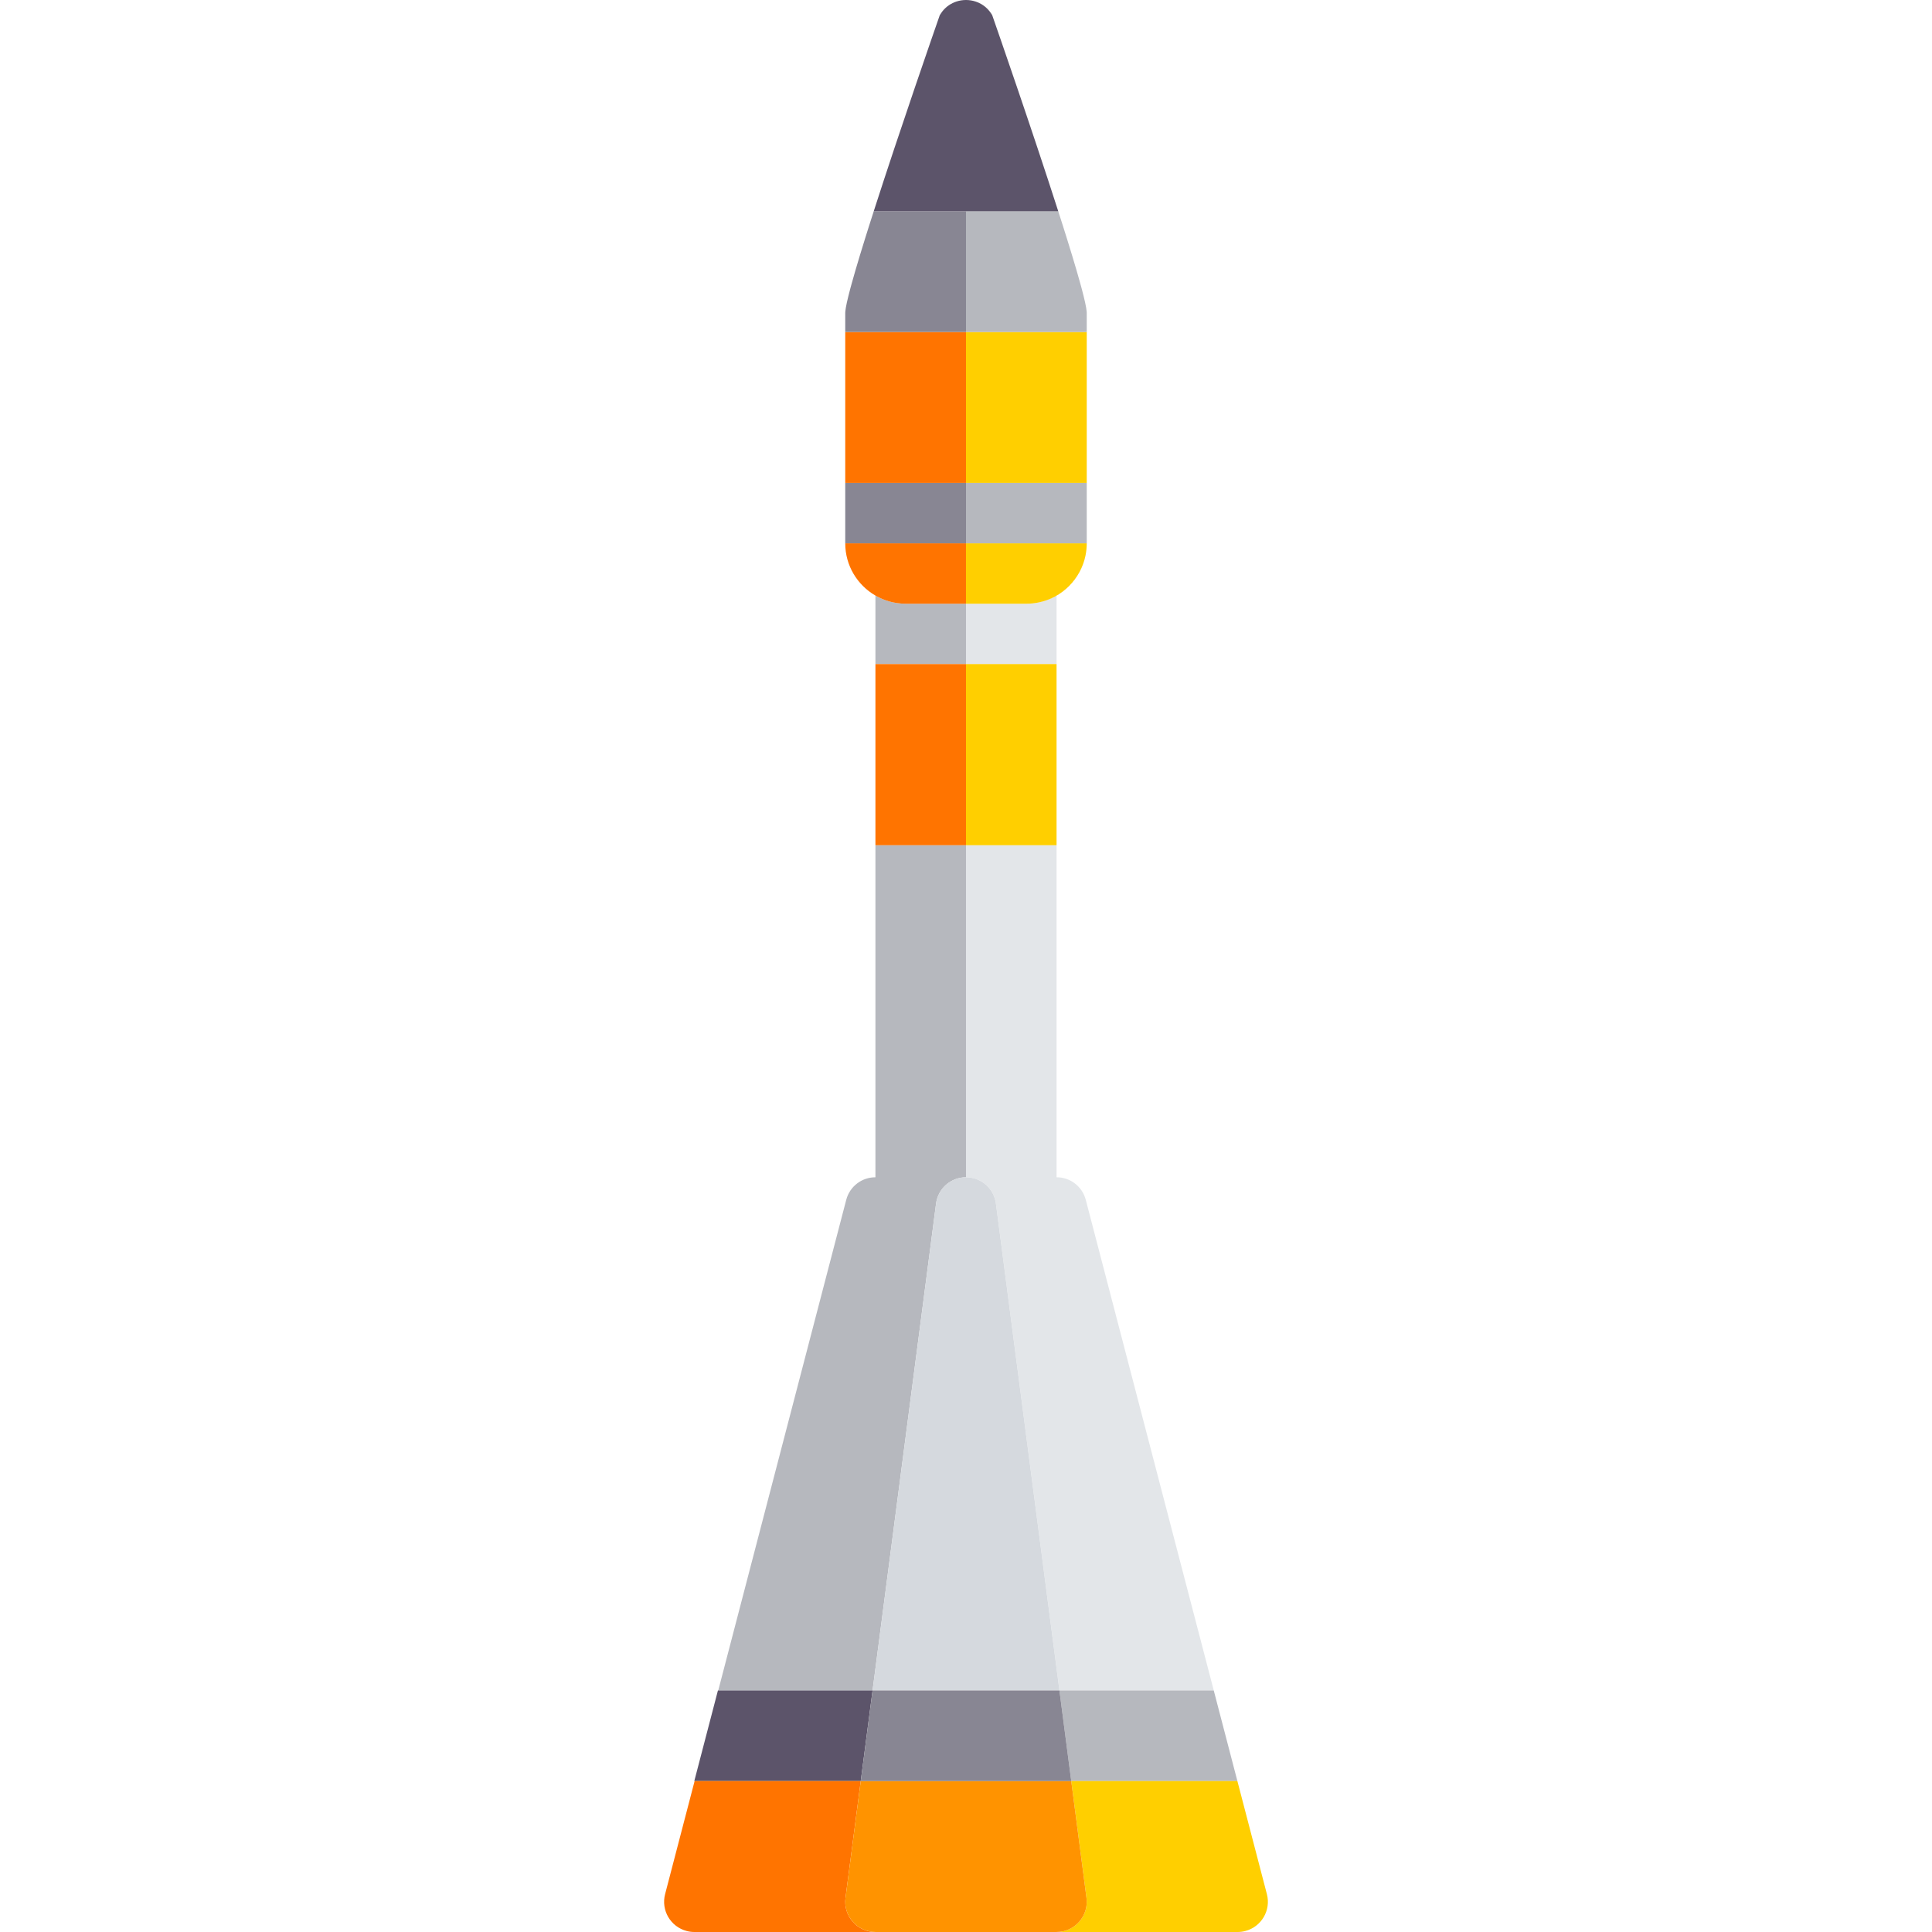
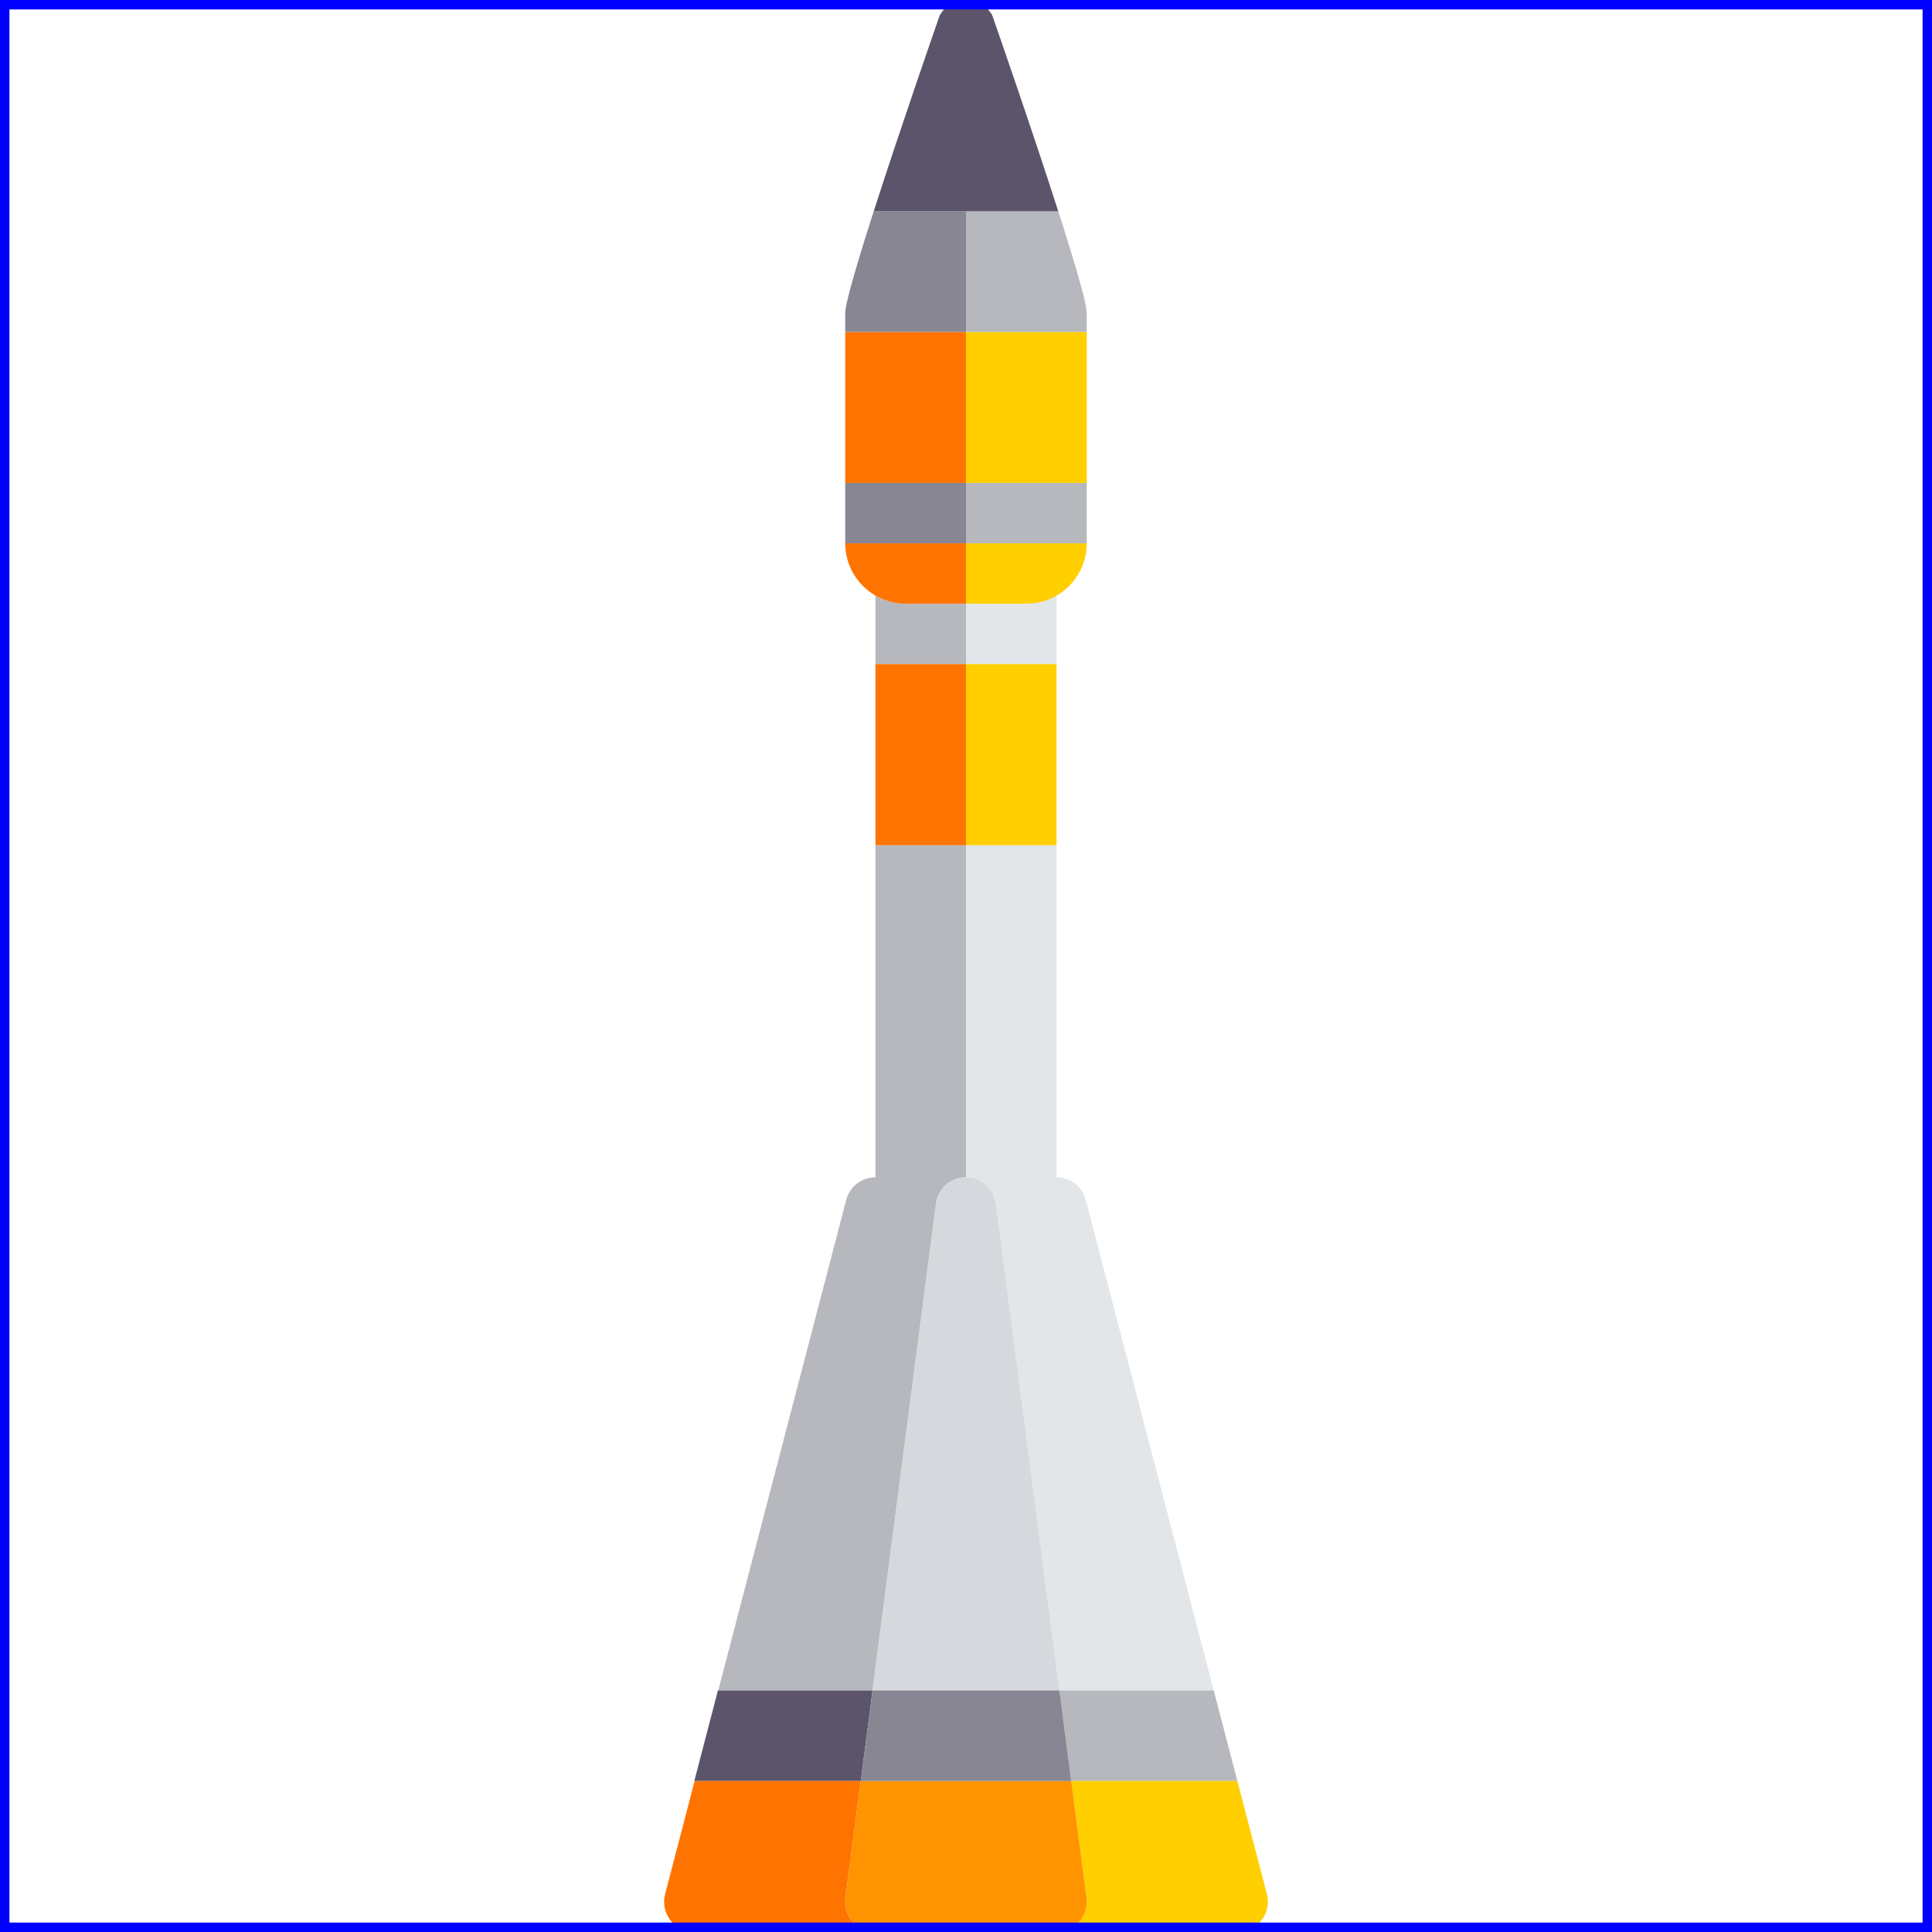
<svg xmlns="http://www.w3.org/2000/svg" version="1.1" id="Capa_1" x="0px" y="0px" viewBox="0 0 511.988 511.988" style="enable-background:new 0 0 511.988 511.988;" xml:space="preserve">
  <g>
    <path style="fill:#B6B8BE;" d="M248.062,318.949c0.516-3.984,3.914-6.965,7.93-6.965v-88h-24v88.003   c-3.601-0.019-6.81,2.42-7.738,5.978l-33.918,130.02h40.896L248.062,318.949z" />
    <path style="fill:#E3E6E9;" d="M271.992,159.984h-16v16h24v-18.158c-1.464,0.848-3.066,1.483-4.776,1.833   C274.175,159.872,273.097,159.984,271.992,159.984z" />
    <path style="fill:#E3E6E9;" d="M255.992,311.984c4.016,0,7.414,2.98,7.93,6.965l16.831,129.035h40.9l3.197,12.252l-37.114-142.272   c-0.929-3.559-4.14-5.998-7.742-5.978v-88.003h-24V311.984z" />
    <path style="fill:#B6B8BE;" d="M255.992,159.984h-16c-2.918,0-5.645-0.794-8-2.158v18.158h24V159.984z" />
    <polygon style="fill:#B6B8BE;" points="280.752,447.984 283.883,471.984 327.913,471.984 324.849,460.237 321.652,447.984  " />
-     <polygon style="fill:#5C546A;" points="228.101,471.984 231.232,447.984 190.336,447.984 190.253,447.984 183.992,471.984    184.075,471.984  " />
+     <polygon style="fill:#5C546A;" points="228.101,471.984 231.232,447.984 190.336,447.984 190.253,447.984 183.992,471.984   184.075,471.984  " />
    <path style="fill:#FFCF00;" d="M335.734,501.964l-7.821-29.98h-44.031l4.039,30.965c0.305,2.285-0.398,4.582-1.922,6.313   c-1.516,1.73-3.703,2.723-6.008,2.723c4.422,0,44.445,0.004,47.992,0.004c0.672,0,1.352-0.086,2.023-0.262   C334.289,510.609,336.851,506.238,335.734,501.964z" />
    <path style="fill:#FF7400;" d="M225.984,509.261c-1.523-1.73-2.227-4.027-1.922-6.313l4.039-30.965h-44.027l-7.821,29.98   c-1.117,4.273,1.445,8.645,5.727,9.762c0.672,0.176,1.352,0.262,2.023,0.262c3.546,0,43.551-0.004,47.988-0.004   C229.687,511.984,227.5,510.992,225.984,509.261z" />
    <path style="fill:#FF7400;" d="M275.216,159.659c1.71-0.35,3.312-0.985,4.776-1.833c3.886-2.251,6.746-6.078,7.675-10.617   C286.388,153.458,281.466,158.38,275.216,159.659z" />
    <path style="fill:#FF7400;" d="M282.679,63.032c0.98,3.142,1.872,6.072,2.632,8.678C284.55,69.104,283.659,66.174,282.679,63.032z" />
    <path style="fill:#FF7400;" d="M285.311,71.71c0.38,1.303,0.728,2.525,1.037,3.653C286.038,74.235,285.691,73.013,285.311,71.71z" />
    <path style="fill:#FF7400;" d="M286.645,76.458c0.189,0.708,0.361,1.372,0.513,1.988C287.006,77.83,286.834,77.166,286.645,76.458z   " />
    <path style="fill:#FF7400;" d="M276.638,44.313c0.585,1.77,1.166,3.538,1.739,5.291C277.804,47.852,277.223,46.083,276.638,44.313z   " />
    <path style="fill:#FF7400;" d="M281.67,59.825c0.345,1.09,0.682,2.161,1.009,3.208C282.352,61.985,282.015,60.915,281.67,59.825z" />
    <path style="fill:#FF7400;" d="M278.377,49.604c1.146,3.506,2.257,6.95,3.293,10.22C280.634,56.555,279.523,53.11,278.377,49.604z" />
    <rect x="223.992" y="87.984" style="fill:#FF7400;" width="32" height="40" />
    <path style="fill:#FF7400;" d="M248.938,4.324c0.068-0.196,0.108-0.309,0.108-0.309c0.128-0.225,0.276-0.427,0.421-0.633   c-0.144,0.206-0.292,0.408-0.421,0.633c0,0-7.071,20.241-13.7,40.298c6.116-18.504,12.604-37.153,13.572-39.932   C248.925,4.361,248.932,4.343,248.938,4.324z" />
    <path style="fill:#FF7400;" d="M263.046,4.324c0.006,0.019,0.013,0.037,0.02,0.057c0.969,2.779,7.457,21.428,13.573,39.932   c-6.629-20.058-13.7-40.298-13.7-40.298c-0.048-0.084-0.107-0.156-0.158-0.238c0.051,0.082,0.11,0.153,0.158,0.238   C262.938,4.015,262.977,4.128,263.046,4.324z" />
    <path style="fill:#FF7400;" d="M287.992,143.984c0,1.104-0.112,2.183-0.325,3.225C287.88,146.167,287.992,145.089,287.992,143.984z   " />
    <path style="fill:#FF7400;" d="M287.832,81.524c0.07,0.405,0.118,0.753,0.142,1.041C287.95,82.278,287.902,81.93,287.832,81.524z" />
    <path style="fill:#FF7400;" d="M225.636,75.363c0.31-1.127,0.657-2.35,1.037-3.653C226.293,73.013,225.945,74.235,225.636,75.363z" />
    <path style="fill:#FF7400;" d="M224.826,78.446c0.153-0.616,0.324-1.28,0.513-1.988C225.15,77.166,224.978,77.83,224.826,78.446z" />
    <path style="fill:#FF7400;" d="M224.01,82.565c0.024-0.288,0.072-0.636,0.142-1.041C224.082,81.93,224.034,82.278,224.01,82.565z" />
    <path style="fill:#FF7400;" d="M229.305,63.032c0.327-1.047,0.664-2.118,1.009-3.208C229.969,60.915,229.632,61.985,229.305,63.032   z" />
    <path style="fill:#FF7400;" d="M226.673,71.71c0.76-2.606,1.651-5.536,2.632-8.678C228.325,66.174,227.433,69.104,226.673,71.71z" />
    <path style="fill:#FF7400;" d="M233.607,49.604c0.573-1.753,1.154-3.521,1.739-5.291C234.761,46.083,234.18,47.852,233.607,49.604z   " />
    <path style="fill:#FF7400;" d="M230.314,59.825c1.036-3.27,2.147-6.714,3.293-10.22C232.461,53.11,231.35,56.555,230.314,59.825z" />
    <path style="fill:#FF7400;" d="M271.992,159.984c1.104,0,2.183-0.112,3.224-0.325C274.175,159.872,273.097,159.984,271.992,159.984   z" />
    <path style="fill:#FF7400;" d="M255.992,159.984v-8v-8h-32c0,5.918,3.222,11.074,8,13.842c2.355,1.364,5.082,2.158,8,2.158H255.992   z" />
    <path style="fill:#D5D9DE;" d="M263.922,318.949c-0.516-3.984-3.914-6.965-7.93-6.965s-7.414,2.98-7.93,6.965l-16.831,129.035   l-3.13,24l-4.039,30.965l4.039-30.965l3.13-24h4.435h40.573h4.513l3.13,24l4.039,30.965l-4.039-30.965l-3.13-24L263.922,318.949z" />
    <path style="fill:#FF9300;" d="M286,509.261c1.523-1.73,2.226-4.027,1.922-6.313l-4.039-30.965h-11.672h-0.219h-31.996h-0.301   h-11.593l-4.039,30.965c-0.305,2.285,0.398,4.582,1.922,6.313c1.516,1.73,3.703,2.723,6.008,2.723c0.001,0,0.003,0,0.004,0h47.996   C282.297,511.984,284.484,510.992,286,509.261z" />
    <rect x="231.992" y="175.984" style="fill:#FF7400;" width="24" height="48" />
    <rect x="255.992" y="175.984" style="fill:#FFCF00;" width="24" height="48" />
-     <polygon style="fill:#888693;" points="276.239,447.984 235.666,447.984 231.232,447.984 228.101,471.984 239.695,471.984    239.996,471.984 271.992,471.984 272.211,471.984 283.883,471.984 280.752,447.984  " />
+     <polygon style="fill:#888693;" points="276.239,447.984 235.666,447.984 231.232,447.984 228.101,471.984 239.695,471.984   239.996,471.984 271.992,471.984 272.211,471.984 283.883,471.984 280.752,447.984  " />
    <path style="fill:#FFCF00;" d="M262.215,2.963c0.26,0.326,0.506,0.672,0.723,1.052c-0.048-0.084-0.107-0.156-0.158-0.238   c-0.753-1.22-1.746-2.156-2.876-2.786C260.769,1.474,261.554,2.136,262.215,2.963z" />
    <rect x="255.992" y="87.984" style="fill:#FFCF00;" width="32" height="40" />
    <path style="fill:#FFCF00;" d="M255.992,151.984v8h16c1.104,0,2.183-0.112,3.224-0.325c6.249-1.279,11.172-6.201,12.45-12.45   c0.213-1.042,0.325-2.12,0.325-3.225h-32V151.984z" />
    <path style="fill:#888693;" d="M253.476,0.4c-1.408,0.46-2.705,1.309-3.707,2.563C250.771,1.709,252.068,0.86,253.476,0.4z" />
    <path style="fill:#888693;" d="M248.938,4.324c0.07-0.199,0.108-0.309,0.108-0.309S249.006,4.128,248.938,4.324z" />
    <path style="fill:#888693;" d="M230.314,59.825c-0.345,1.09-0.682,2.161-1.009,3.208c-0.981,3.142-1.872,6.072-2.632,8.678   c-0.38,1.303-0.728,2.525-1.037,3.653c-0.103,0.375-0.202,0.741-0.297,1.095c-0.189,0.708-0.361,1.372-0.513,1.988   c-0.305,1.231-0.534,2.268-0.674,3.079c-0.07,0.405-0.118,0.753-0.142,1.041c-0.012,0.144-0.018,0.272-0.018,0.385v5.034h32v-32   h-24.449" />
    <path style="fill:#B6B8BE;" d="M262.215,2.963c-0.661-0.828-1.446-1.49-2.311-1.972c-0.446-0.249-0.917-0.435-1.396-0.592   C259.915,0.86,261.213,1.709,262.215,2.963z" />
    <path style="fill:#B6B8BE;" d="M263.046,4.324c-0.068-0.196-0.108-0.309-0.108-0.309S262.976,4.125,263.046,4.324z" />
    <path style="fill:#B6B8BE;" d="M287.974,82.565c-0.024-0.288-0.072-0.636-0.142-1.041c-0.14-0.811-0.369-1.848-0.674-3.079   c-0.153-0.616-0.324-1.28-0.513-1.988c-0.095-0.354-0.194-0.72-0.297-1.095c-0.31-1.127-0.657-2.35-1.037-3.653   c-0.76-2.606-1.652-5.536-2.632-8.678c-0.327-1.047-0.664-2.118-1.009-3.208l-1.229-3.84h-24.449v32h32v-5.034   C287.992,82.838,287.986,82.709,287.974,82.565z" />
    <path style="fill:#5C546A;" d="M248.938,4.324c-0.006,0.019-0.013,0.037-0.02,0.057c-1.183,3.395-10.479,30.123-17.375,51.603   h24.449h24.449c-6.897-21.48-16.193-48.208-17.376-51.603c-0.007-0.02-0.013-0.039-0.02-0.057c-0.07-0.199-0.108-0.309-0.108-0.309   c-0.217-0.38-0.462-0.726-0.723-1.052c-1.002-1.254-2.3-2.103-3.707-2.563c-1.631-0.533-3.4-0.533-5.031,0   c-1.408,0.46-2.706,1.309-3.707,2.563c-0.106,0.133-0.203,0.277-0.302,0.419c-0.144,0.206-0.292,0.408-0.421,0.633   C249.046,4.015,249.008,4.125,248.938,4.324z" />
    <rect x="223.992" y="127.984" style="fill:#888693;" width="32" height="16" />
    <rect x="255.992" y="127.984" style="fill:#B6B8BE;" width="32" height="16" />
+     <rect x="0" y="0" width="511.988" height="511.988" stroke="blue" stroke-opacity="1" fill-opacity="0" stroke-width="5" />
  </g>
  <g>
</g>
  <g>
</g>
  <g>
</g>
  <g>
</g>
  <g>
</g>
  <g>
</g>
  <g>
</g>
  <g>
</g>
  <g>
</g>
  <g>
</g>
  <g>
</g>
  <g>
</g>
  <g>
</g>
  <g>
</g>
  <g>
</g>
</svg>
